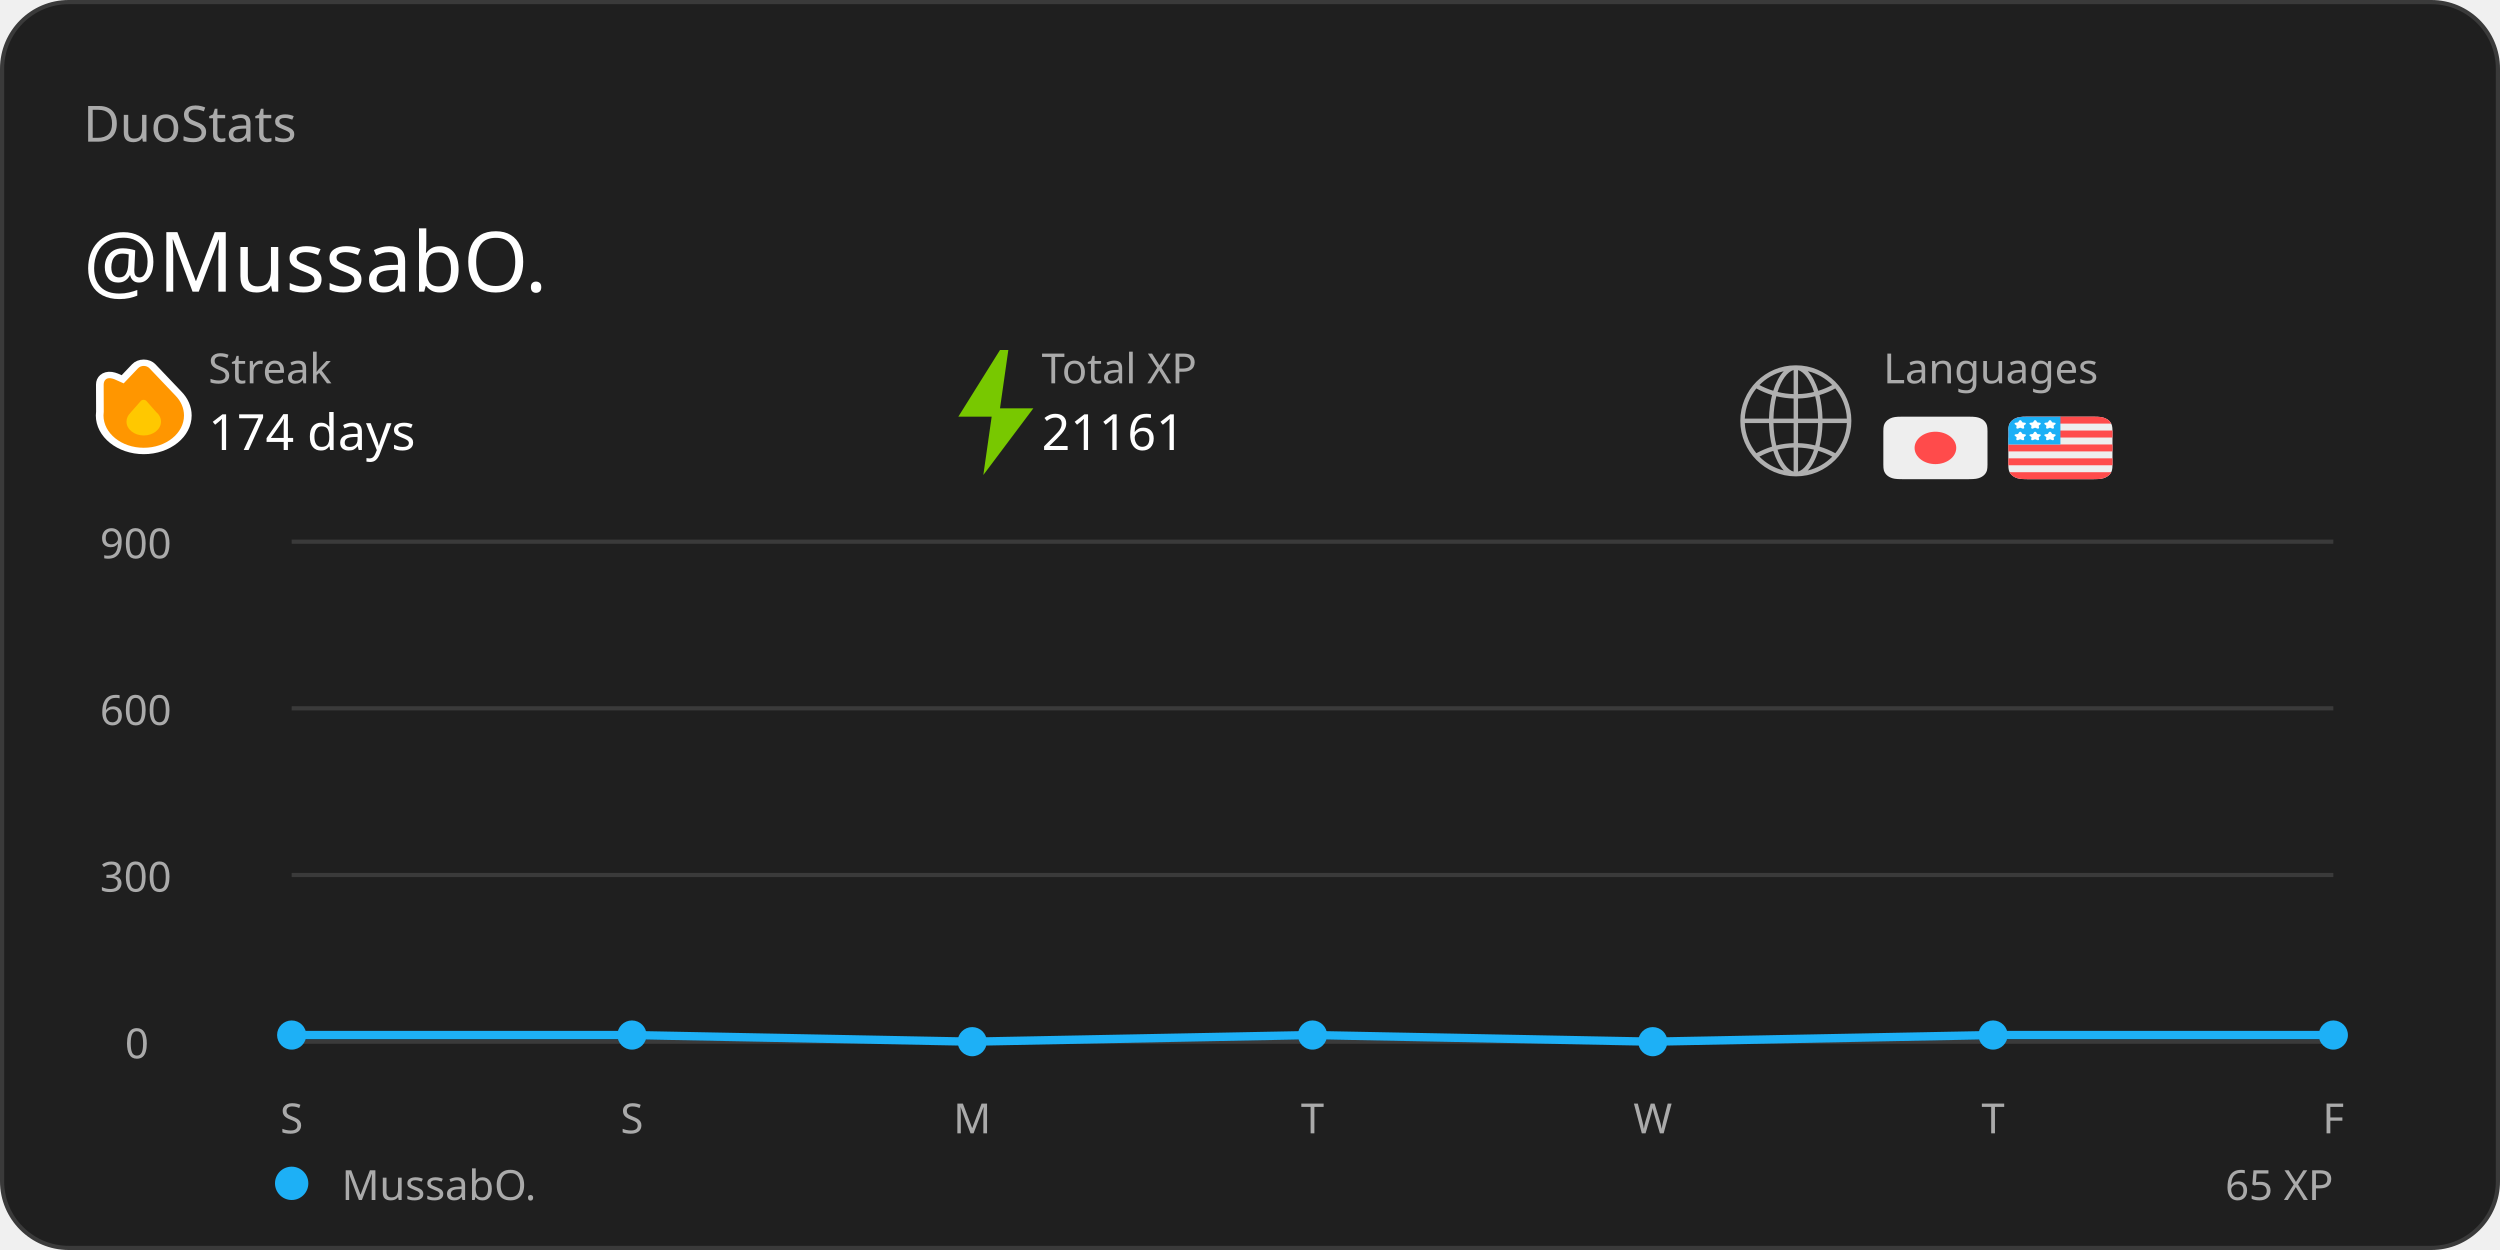
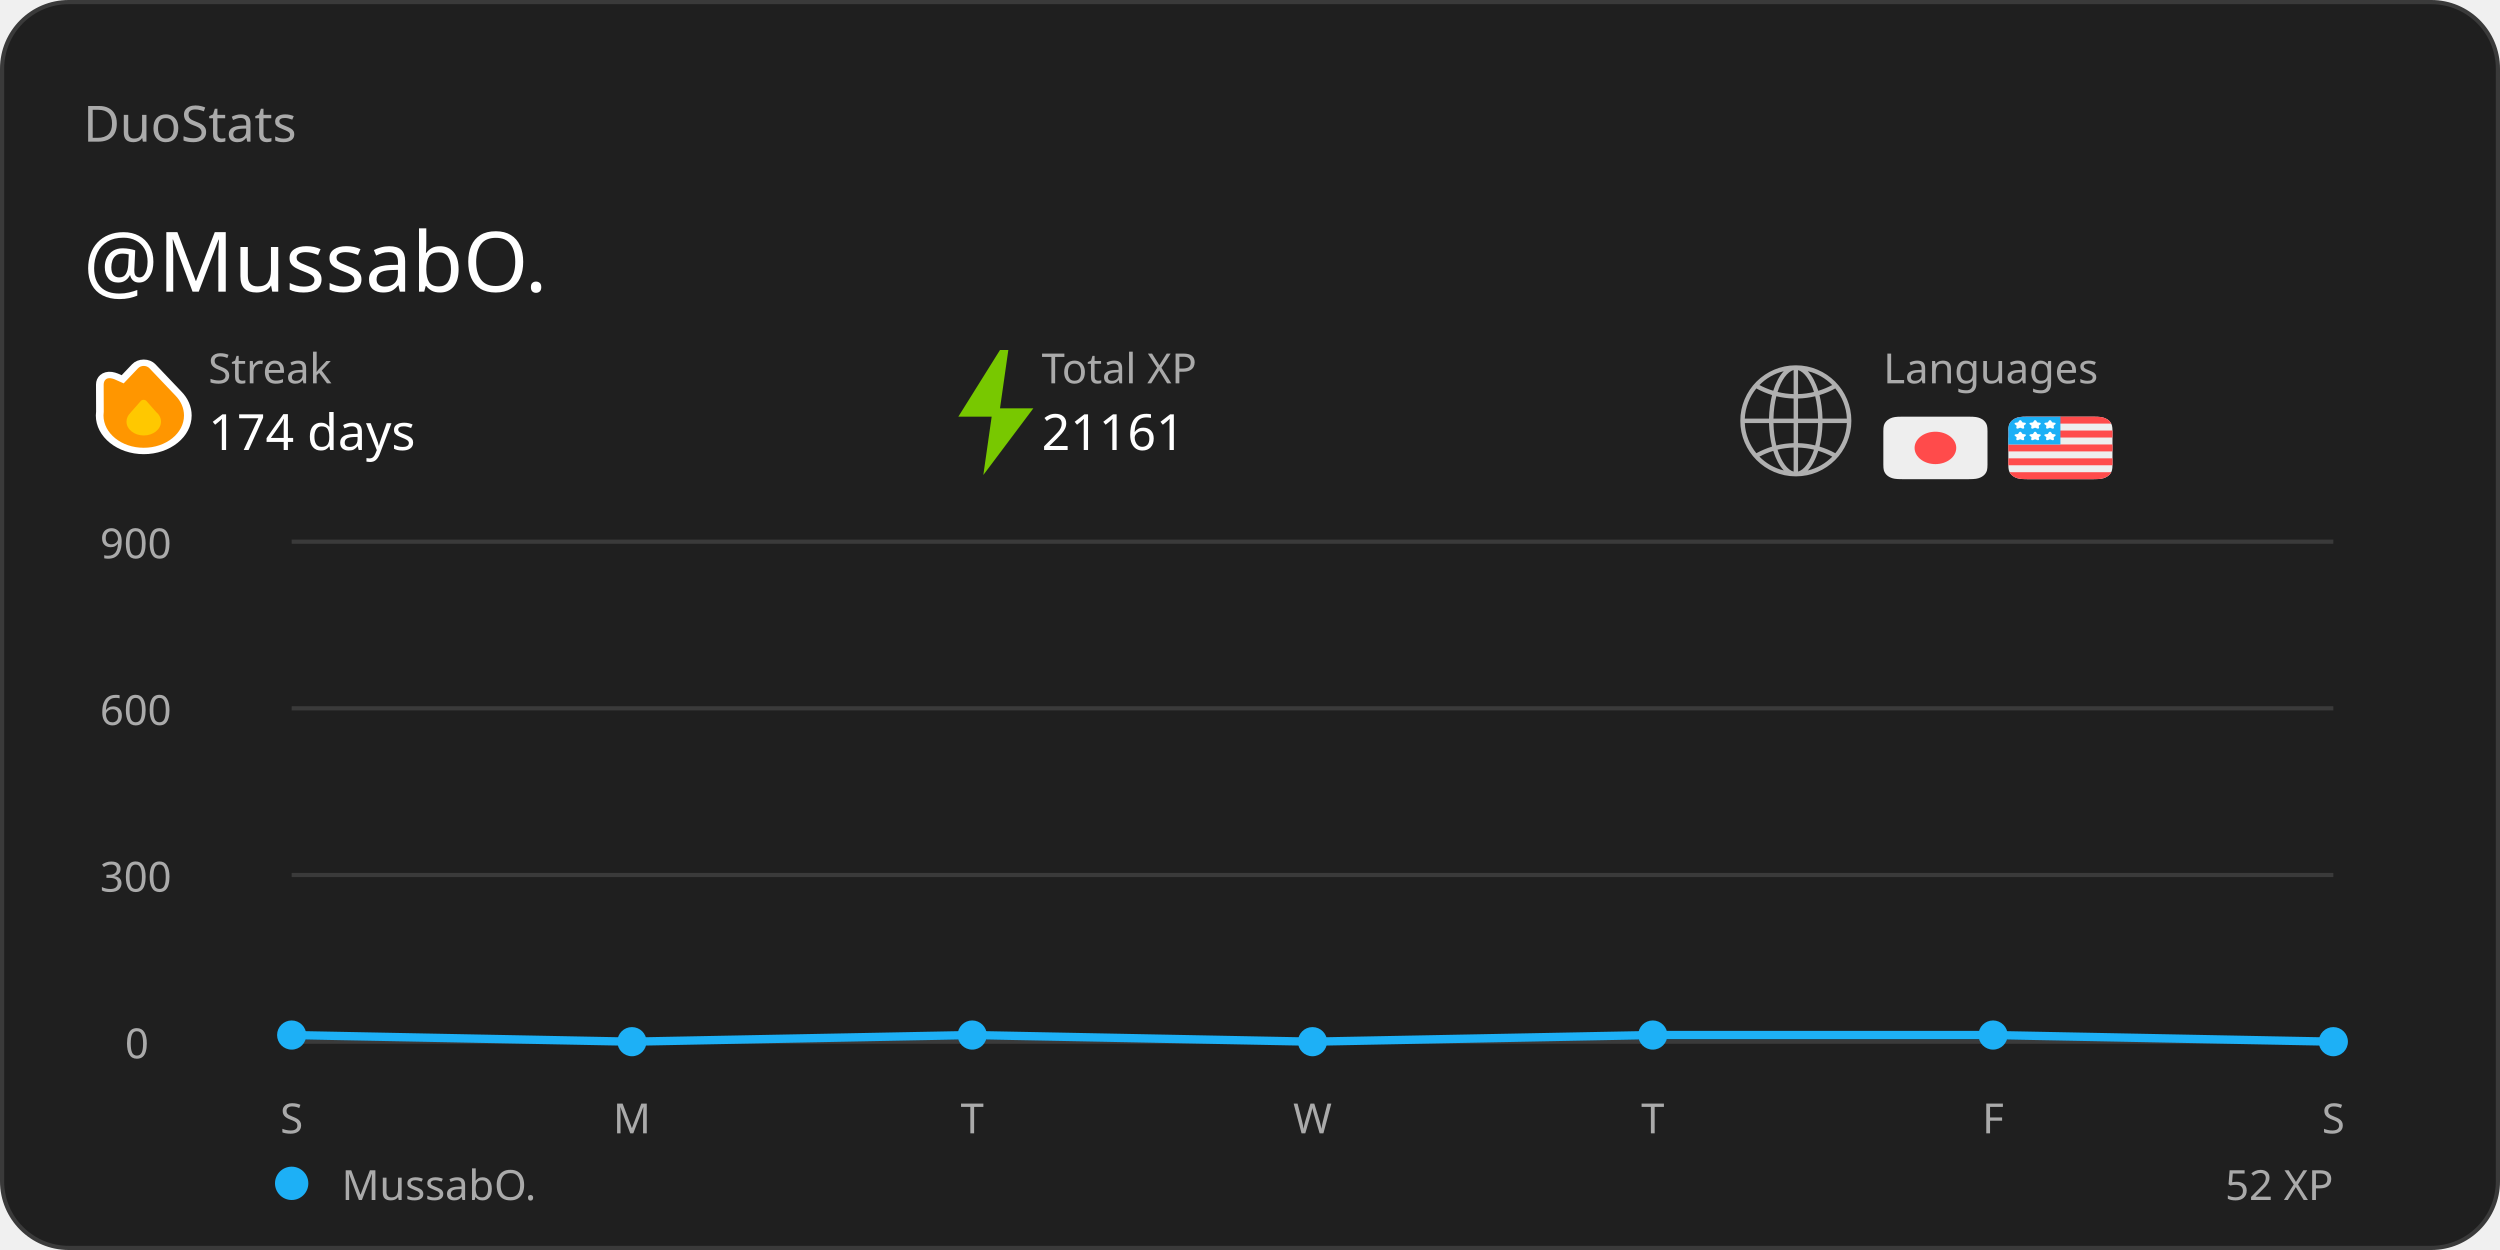
<svg xmlns="http://www.w3.org/2000/svg" width="600" height="300" viewBox="0 0 600 300">
  <rect x="0.5" y="0.5" width="599" height="299" rx="16" fill="#1F1F1F" stroke="#3A3A3A" />
  <text x="20" y="34" fill="#AAAAAA" font-size="12" font-family="DIN Round Pro, system-ui, sans-serif">DuoStats</text>
  <text x="20" y="70" fill="#FFFFFF" font-size="20" font-family="DIN Round Pro, system-ui, sans-serif">@MussabO.</text>
  <g transform="translate(23, 86) scale(0.92, 0.7666667)">
    <g id="Page-1" stroke="none" stroke-width="1" fill="none" fill-rule="evenodd">
      <g id="streak" transform="translate(1, 1)" fill-rule="nonzero">
        <g id="Group" fill="#FF9600" stroke="#FFFFFF" stroke-width="2">
          <path d="M0.068,15.675 L0.044,7.216 C0.039,5.334 1.25,3.942 3.056,4.246 C3.413,4.306 3.998,4.491 4.306,4.656 L5.997,5.561 L9.247,1.464 C9.793,0.776 10.622,0.376 11.5,0.376 C12.378,0.376 13.207,0.776 13.753,1.464 L20.523,10 C22.123,11.939 22.999,14.375 23,16.889 C23,23.034 17.843,28 11.5,28 C5.157,28 0,23.034 0,16.889 C0,16.481 0.023,16.076 0.068,15.675 Z" id="Path" />
        </g>
        <g id="Group" transform="translate(7, 11)" fill="#FFC800">
          <path d="M1.012,5.077 C1.026,5.04 1.046,5.005 1.069,4.973 L3.719,1.364 C3.893,1.127 4.17,0.987 4.464,0.987 C4.758,0.987 5.035,1.127 5.209,1.364 L7.732,4.8 C8.541,5.595 8.998,6.681 9,7.815 C9,10.208 6.985,12.148 4.5,12.148 C2.015,12.148 0,10.208 0,7.815 C0,6.776 0.38,5.823 1.012,5.077 L1.012,5.077 Z" id="Path" />
        </g>
      </g>
    </g>
  </g>
  <text x="50" y="92" fill="#AAAAAA" font-size="10" font-family="DIN Round Pro, system-ui, sans-serif">Streak</text>
  <text x="50" y="108" fill="#FFFFFF" font-size="12" font-family="DIN Round Pro, system-ui, sans-serif">174 days</text>
  <path d="M240 84 230 100h8l-2 14 12-16h-8l2-14z" fill="#78C800" />
  <text x="250" y="92" fill="#AAAAAA" font-size="10" font-family="DIN Round Pro, system-ui, sans-serif">Total XP</text>
  <text x="250" y="108" fill="#FFFFFF" font-size="12" font-family="DIN Round Pro, system-ui, sans-serif">21161</text>
  <g transform="translate(415, 85) scale(1.0, 1.0)">
    <g id="SVGRepo_bgCarrier" stroke-width="0" />
    <g id="SVGRepo_tracerCarrier" stroke-linecap="round" stroke-linejoin="round" />
    <g id="SVGRepo_iconCarrier">
      <g id="icomoon-ignore"> </g>
      <path d="M16 2.672c-0.004 0-0.007 0-0.011 0-0.002 0-0.003 0-0.005 0-0.005 0-0.010 0.001-0.016 0.001-7.347 0.017-13.296 5.977-13.296 13.327 0 7.348 5.949 13.309 13.296 13.327 0.005 0 0.010 0.001 0.016 0.001 0.002 0 0.004 0 0.005 0 0.004 0 0.008 0 0.011 0 7.36 0 13.328-5.968 13.328-13.328s-5.968-13.328-13.328-13.328zM16.533 10.648c1.413-0.039 2.788-0.225 4.112-0.548 0.399 1.571 0.647 3.382 0.686 5.367h-4.798v-4.819zM16.533 9.582v-5.759c1.437 0.398 2.893 2.314 3.821 5.252-1.231 0.297-2.509 0.47-3.821 0.507zM15.467 3.81v5.772c-1.323-0.037-2.611-0.213-3.852-0.515 0.936-2.956 2.405-4.879 3.852-5.256zM15.467 10.647v4.82h-4.831c0.039-1.988 0.287-3.801 0.687-5.373 1.334 0.326 2.72 0.515 4.144 0.553zM9.563 15.467h-5.811c0.118-2.741 1.139-5.252 2.773-7.241 1.187 0.654 2.446 1.189 3.766 1.589-0.431 1.7-0.689 3.617-0.728 5.652zM9.563 16.533c0.039 2.034 0.297 3.951 0.728 5.651-1.319 0.401-2.579 0.936-3.766 1.59-1.635-1.989-2.656-4.5-2.773-7.241h5.811zM10.636 16.533h4.831v4.814c-1.424 0.038-2.81 0.228-4.145 0.555-0.399-1.571-0.647-3.383-0.686-5.369zM15.467 22.412v5.778c-1.448-0.378-2.919-2.303-3.854-5.263 1.241-0.302 2.53-0.478 3.854-0.515zM16.533 28.178v-5.765c1.313 0.038 2.591 0.211 3.822 0.508-0.928 2.941-2.384 4.86-3.822 5.257zM16.533 21.347v-4.814h4.798c-0.039 1.983-0.286 3.791-0.684 5.361-1.325-0.323-2.7-0.51-4.113-0.548zM22.404 16.533h5.845c-0.118 2.741-1.138 5.251-2.773 7.24-1.197-0.658-2.467-1.197-3.797-1.599 0.43-1.698 0.687-3.611 0.726-5.64zM22.404 15.467c-0.039-2.033-0.297-3.946-0.727-5.646 1.33-0.402 2.599-0.94 3.795-1.598 1.636 1.989 2.658 4.501 2.776 7.244h-5.845zM24.738 7.409c-1.061 0.564-2.18 1.031-3.35 1.385-0.623-2.005-1.498-3.642-2.533-4.717 2.27 0.545 4.297 1.719 5.883 3.332zM13.103 4.087c-1.029 1.073-1.9 2.702-2.521 4.697-1.158-0.353-2.268-0.815-3.319-1.375 1.575-1.602 3.587-2.774 5.84-3.322zM7.259 24.587c1.052-0.561 2.163-1.024 3.322-1.377 0.621 1.997 1.492 3.629 2.522 4.702-2.255-0.549-4.268-1.721-5.844-3.326zM18.855 27.922c1.036-1.075 1.911-2.712 2.535-4.721 1.17 0.355 2.29 0.82 3.351 1.387-1.586 1.614-3.614 2.791-5.886 3.334z" fill="#b0b0b0"> </path>
    </g>
  </g>
  <text x="452" y="92" fill="#AAAAAA" font-size="10" font-family="DIN Round Pro, system-ui, sans-serif">Languages</text>
  <g transform="translate(452, 100) scale(0.3571429, 0.2777778)">
    <g clip-path="url(#clip0_129_1008)">
      <path fill-rule="evenodd" clip-rule="evenodd" d="M12.563 0H57.437C61.805 0 63.389 0.455 64.987 1.309C66.584 2.163 67.837 3.416 68.691 5.013C69.545 6.61 70 8.195 70 12.563V41.437C70 45.805 69.545 47.389 68.691 48.986C67.837 50.584 66.584 51.837 64.987 52.691C63.389 53.545 61.805 54 57.437 54H12.563C8.195 54 6.61 53.545 5.013 52.691C3.416 51.837 2.163 50.584 1.309 48.986C0.455 47.389 0 45.805 0 41.437V12.563C0 8.195 0.455 6.61 1.309 5.013C2.163 3.416 3.416 2.163 5.013 1.309C6.61 0.455 8.195 0 12.563 0Z" fill="#EEEEEE" />
      <path d="M35 41C42.732 41 49 34.732 49 27C49 19.268 42.732 13 35 13C27.268 13 21 19.268 21 27C21 34.732 27.268 41 35 41Z" fill="#FF4B4B" />
    </g>
    <defs>
      <clipPath id="clip0_129_1008">
        <rect width="70" height="54" fill="white" />
      </clipPath>
    </defs>
  </g>
  <g transform="translate(482, 100) scale(0.3571429, 0.2777778)">
    <g clip-path="url(#clip0_129_593)">
      <path fill-rule="evenodd" clip-rule="evenodd" d="M12.563 0H57.437C61.805 0 63.389 0.455 64.987 1.309C66.584 2.163 67.837 3.416 68.691 5.013C69.545 6.61 70 8.195 70 12.563V41.437C70 45.805 69.545 47.389 68.691 48.986C67.837 50.584 66.584 51.837 64.987 52.691C63.389 53.545 61.805 54 57.437 54H12.563C8.195 54 6.61 53.545 5.013 52.691C3.416 51.837 2.163 50.584 1.309 48.986C0.455 47.389 0 45.805 0 41.437V12.563C0 8.195 0.455 6.61 1.309 5.013C2.163 3.416 3.416 2.163 5.013 1.309C6.61 0.455 8.195 0 12.563 0Z" fill="#EEEEEE" />
      <path fill-rule="evenodd" clip-rule="evenodd" d="M12.563 0H57.437C61.805 0 63.389 0.455 64.987 1.309C66.584 2.163 67.837 3.416 68.691 5.013C68.863 5.335 69.019 5.656 69.158 6H0.842C0.981 5.656 1.137 5.335 1.309 5.013C2.163 3.416 3.416 2.163 5.013 1.309C6.61 0.455 8.195 0 12.563 0Z" fill="#FF4B4B" />
      <path fill-rule="evenodd" clip-rule="evenodd" d="M69.997 12C69.999 12.182 70 12.37 70 12.563V18H0V12.563C0 12.37 0.001 12.182 0.003 12H69.997Z" fill="#FF4B4B" />
      <path fill-rule="evenodd" clip-rule="evenodd" d="M70 24V30H0V24H70Z" fill="#FF4B4B" />
      <path fill-rule="evenodd" clip-rule="evenodd" d="M70 41.437C70 41.63 69.999 41.818 69.997 42H0.003C0.001 41.818 0 41.63 0 41.437V36H70V41.437Z" fill="#FF4B4B" />
      <path fill-rule="evenodd" clip-rule="evenodd" d="M69.158 48C69.019 48.344 68.863 48.665 68.691 48.986C67.837 50.584 66.584 51.837 64.987 52.691C63.389 53.545 61.805 54 57.437 54H12.563C8.195 54 6.61 53.545 5.013 52.691C3.416 51.837 2.163 50.584 1.309 48.986C1.137 48.665 0.981 48.344 0.842 48H69.158Z" fill="#FF4B4B" />
      <path fill-rule="evenodd" clip-rule="evenodd" d="M12.563 0H35V24H0V12.563C0 8.195 0.455 6.61 1.309 5.013C2.163 3.416 3.416 2.163 5.013 1.309C6.61 0.455 8.195 0 12.563 0Z" fill="#1CB0F6" />
      <path d="M27.806 9.602L26.531 10.273C26.13 10.483 25.635 10.329 25.424 9.929C25.341 9.769 25.312 9.586 25.342 9.409L25.586 7.988C25.609 7.853 25.564 7.715 25.466 7.62L24.434 6.614C24.11 6.298 24.103 5.779 24.419 5.455C24.545 5.326 24.71 5.242 24.888 5.216L26.314 5.009C26.45 4.989 26.567 4.904 26.628 4.781L27.266 3.489C27.466 3.083 27.957 2.916 28.363 3.117C28.525 3.196 28.655 3.327 28.735 3.489L29.373 4.781C29.434 4.904 29.551 4.989 29.687 5.009L31.113 5.216C31.561 5.281 31.871 5.697 31.806 6.145C31.78 6.323 31.696 6.488 31.567 6.614L30.535 7.62C30.437 7.715 30.392 7.853 30.415 7.988L30.659 9.409C30.735 9.855 30.436 10.278 29.99 10.355C29.812 10.385 29.629 10.356 29.47 10.273L28.194 9.602C28.073 9.538 27.928 9.538 27.806 9.602Z" fill="white" />
      <path d="M27.806 19.602L26.531 20.273C26.13 20.483 25.635 20.329 25.424 19.929C25.341 19.769 25.312 19.587 25.342 19.409L25.586 17.988C25.609 17.853 25.564 17.715 25.466 17.62L24.434 16.614C24.11 16.298 24.103 15.779 24.419 15.455C24.545 15.326 24.71 15.242 24.888 15.216L26.314 15.009C26.45 14.989 26.567 14.904 26.628 14.781L27.266 13.489C27.466 13.083 27.957 12.916 28.363 13.117C28.525 13.196 28.655 13.327 28.735 13.489L29.373 14.781C29.434 14.904 29.551 14.989 29.687 15.009L31.113 15.216C31.561 15.281 31.871 15.697 31.806 16.145C31.78 16.323 31.696 16.488 31.567 16.614L30.535 17.62C30.437 17.715 30.392 17.853 30.415 17.988L30.659 19.409C30.735 19.855 30.436 20.278 29.99 20.355C29.812 20.385 29.629 20.356 29.47 20.273L28.194 19.602C28.073 19.538 27.928 19.538 27.806 19.602Z" fill="white" />
      <path d="M17.806 9.602L16.531 10.273C16.13 10.483 15.635 10.329 15.425 9.929C15.341 9.769 15.312 9.586 15.342 9.409L15.586 7.988C15.609 7.853 15.564 7.715 15.466 7.62L14.434 6.614C14.11 6.298 14.103 5.779 14.419 5.455C14.545 5.326 14.71 5.242 14.888 5.216L16.314 5.009C16.45 4.989 16.567 4.904 16.628 4.781L17.266 3.489C17.466 3.083 17.957 2.916 18.363 3.117C18.525 3.196 18.655 3.327 18.735 3.489L19.373 4.781C19.434 4.904 19.551 4.989 19.687 5.009L21.113 5.216C21.561 5.281 21.871 5.697 21.806 6.145C21.78 6.323 21.696 6.488 21.567 6.614L20.535 7.62C20.437 7.715 20.392 7.853 20.415 7.988L20.659 9.409C20.735 9.855 20.436 10.278 19.99 10.355C19.812 10.385 19.629 10.356 19.47 10.273L18.194 9.602C18.073 9.538 17.928 9.538 17.806 9.602Z" fill="white" />
      <path d="M17.806 19.602L16.531 20.273C16.13 20.483 15.635 20.329 15.425 19.929C15.341 19.769 15.312 19.587 15.342 19.409L15.586 17.988C15.609 17.853 15.564 17.715 15.466 17.62L14.434 16.614C14.11 16.298 14.103 15.779 14.419 15.455C14.545 15.326 14.71 15.242 14.888 15.216L16.314 15.009C16.45 14.989 16.567 14.904 16.628 14.781L17.266 13.489C17.466 13.083 17.957 12.916 18.363 13.117C18.525 13.196 18.655 13.327 18.735 13.489L19.373 14.781C19.434 14.904 19.551 14.989 19.687 15.009L21.113 15.216C21.561 15.281 21.871 15.697 21.806 16.145C21.78 16.323 21.696 16.488 21.567 16.614L20.535 17.62C20.437 17.715 20.392 17.853 20.415 17.988L20.659 19.409C20.735 19.855 20.436 20.278 19.99 20.355C19.812 20.385 19.629 20.356 19.47 20.273L18.194 19.602C18.073 19.538 17.928 19.538 17.806 19.602Z" fill="white" />
      <path d="M7.807 9.602L6.531 10.273C6.13 10.483 5.635 10.329 5.424 9.929C5.341 9.769 5.312 9.586 5.342 9.409L5.586 7.988C5.609 7.853 5.564 7.715 5.466 7.62L4.434 6.614C4.11 6.298 4.103 5.779 4.419 5.455C4.545 5.326 4.71 5.242 4.888 5.216L6.314 5.009C6.45 4.989 6.567 4.904 6.628 4.781L7.266 3.489C7.466 3.083 7.957 2.916 8.363 3.117C8.525 3.196 8.655 3.327 8.735 3.489L9.373 4.781C9.434 4.904 9.551 4.989 9.687 5.009L11.113 5.216C11.561 5.281 11.871 5.697 11.806 6.145C11.78 6.323 11.696 6.488 11.567 6.614L10.535 7.62C10.437 7.715 10.392 7.853 10.415 7.988L10.659 9.409C10.735 9.855 10.436 10.278 9.99 10.355C9.812 10.385 9.629 10.356 9.47 10.273L8.194 9.602C8.073 9.538 7.928 9.538 7.807 9.602Z" fill="white" />
      <path d="M7.807 19.602L6.531 20.273C6.13 20.483 5.635 20.329 5.424 19.929C5.341 19.769 5.312 19.587 5.342 19.409L5.586 17.988C5.609 17.853 5.564 17.715 5.466 17.62L4.434 16.614C4.11 16.298 4.103 15.779 4.419 15.455C4.545 15.326 4.71 15.242 4.888 15.216L6.314 15.009C6.45 14.989 6.567 14.904 6.628 14.781L7.266 13.489C7.466 13.083 7.957 12.916 8.363 13.117C8.525 13.196 8.655 13.327 8.735 13.489L9.373 14.781C9.434 14.904 9.551 14.989 9.687 15.009L11.113 15.216C11.561 15.281 11.871 15.697 11.806 16.145C11.78 16.323 11.696 16.488 11.567 16.614L10.535 17.62C10.437 17.715 10.392 17.853 10.415 17.988L10.659 19.409C10.735 19.855 10.436 20.278 9.99 20.355C9.812 20.385 9.629 20.356 9.47 20.273L8.194 19.602C8.073 19.538 7.928 19.538 7.807 19.602Z" fill="white" />
    </g>
    <defs>
      <clipPath id="clip0_129_593">
        <rect width="70" height="54" fill="white" />
      </clipPath>
    </defs>
  </g>
  <g stroke="#3A3A3A" stroke-width="1">
    <line x1="70" y1="250" x2="560" y2="250" />
    <line x1="70" y1="210" x2="560" y2="210" />
    <line x1="70" y1="170" x2="560" y2="170" />
    <line x1="70" y1="130" x2="560" y2="130" />
  </g>
  <g fill="#AAAAAA" font-size="10" font-family="DIN Round Pro, system-ui, sans-serif">
    <text x="30" y="254">0</text>
    <text x="24" y="214">300</text>
    <text x="24" y="174">600</text>
    <text x="24" y="134">900</text>
  </g>
-   <polyline points="70.0,248.411 151.667,248.411 233.333,250.0 315.0,248.411 396.667,250.0 478.333,248.411 560.0,248.411" fill="none" stroke="#1DB0F6" stroke-width="2" stroke-linecap="round" stroke-linejoin="round" />
+   <polyline points="70.0,248.411 151.667,250.0 233.333,248.411 315.0,250.0 396.667,248.411 478.333,248.411 560.0,250.0" fill="none" stroke="#1DB0F6" stroke-width="2" stroke-linecap="round" stroke-linejoin="round" />
  <circle cx="70.0" cy="248.411" r="3.5" fill="#1DB0F6" />
-   <circle cx="151.667" cy="248.411" r="3.5" fill="#1DB0F6" />
-   <circle cx="233.333" cy="250.0" r="3.5" fill="#1DB0F6" />
-   <circle cx="315.0" cy="248.411" r="3.5" fill="#1DB0F6" />
-   <circle cx="396.667" cy="250.0" r="3.5" fill="#1DB0F6" />
+   <circle cx="151.667" cy="250.0" r="3.5" fill="#1DB0F6" />
+   <circle cx="233.333" cy="248.411" r="3.5" fill="#1DB0F6" />
+   <circle cx="315.0" cy="250.0" r="3.5" fill="#1DB0F6" />
+   <circle cx="396.667" cy="248.411" r="3.5" fill="#1DB0F6" />
  <circle cx="478.333" cy="248.411" r="3.5" fill="#1DB0F6" />
-   <circle cx="560.0" cy="248.411" r="3.5" fill="#1DB0F6" />
+   <circle cx="560.0" cy="250.0" r="3.5" fill="#1DB0F6" />
  <text x="70.0" y="272" fill="#AAAAAA" font-size="10" text-anchor="middle" font-family="DIN Round Pro, system-ui, sans-serif">S</text>
-   <text x="151.667" y="272" fill="#AAAAAA" font-size="10" text-anchor="middle" font-family="DIN Round Pro, system-ui, sans-serif">S</text>
-   <text x="233.333" y="272" fill="#AAAAAA" font-size="10" text-anchor="middle" font-family="DIN Round Pro, system-ui, sans-serif">M</text>
-   <text x="315.0" y="272" fill="#AAAAAA" font-size="10" text-anchor="middle" font-family="DIN Round Pro, system-ui, sans-serif">T</text>
-   <text x="396.667" y="272" fill="#AAAAAA" font-size="10" text-anchor="middle" font-family="DIN Round Pro, system-ui, sans-serif">W</text>
-   <text x="478.333" y="272" fill="#AAAAAA" font-size="10" text-anchor="middle" font-family="DIN Round Pro, system-ui, sans-serif">T</text>
-   <text x="560.0" y="272" fill="#AAAAAA" font-size="10" text-anchor="middle" font-family="DIN Round Pro, system-ui, sans-serif">F</text>
+   <text x="151.667" y="272" fill="#AAAAAA" font-size="10" text-anchor="middle" font-family="DIN Round Pro, system-ui, sans-serif">M</text>
+   <text x="233.333" y="272" fill="#AAAAAA" font-size="10" text-anchor="middle" font-family="DIN Round Pro, system-ui, sans-serif">T</text>
+   <text x="315.0" y="272" fill="#AAAAAA" font-size="10" text-anchor="middle" font-family="DIN Round Pro, system-ui, sans-serif">W</text>
+   <text x="396.667" y="272" fill="#AAAAAA" font-size="10" text-anchor="middle" font-family="DIN Round Pro, system-ui, sans-serif">T</text>
+   <text x="478.333" y="272" fill="#AAAAAA" font-size="10" text-anchor="middle" font-family="DIN Round Pro, system-ui, sans-serif">F</text>
+   <text x="560.0" y="272" fill="#AAAAAA" font-size="10" text-anchor="middle" font-family="DIN Round Pro, system-ui, sans-serif">S</text>
  <circle cx="70" cy="284" r="4" fill="#1DB0F6" />
  <text x="82" y="288" fill="#AAAAAA" font-size="10" font-family="DIN Round Pro, system-ui, sans-serif">MussabO.</text>
-   <text x="560" y="288" fill="#AAAAAA" font-size="10" text-anchor="end" font-family="DIN Round Pro, system-ui, sans-serif">65 XP</text>
+   <text x="560" y="288" fill="#AAAAAA" font-size="10" text-anchor="end" font-family="DIN Round Pro, system-ui, sans-serif">52 XP</text>
</svg>
